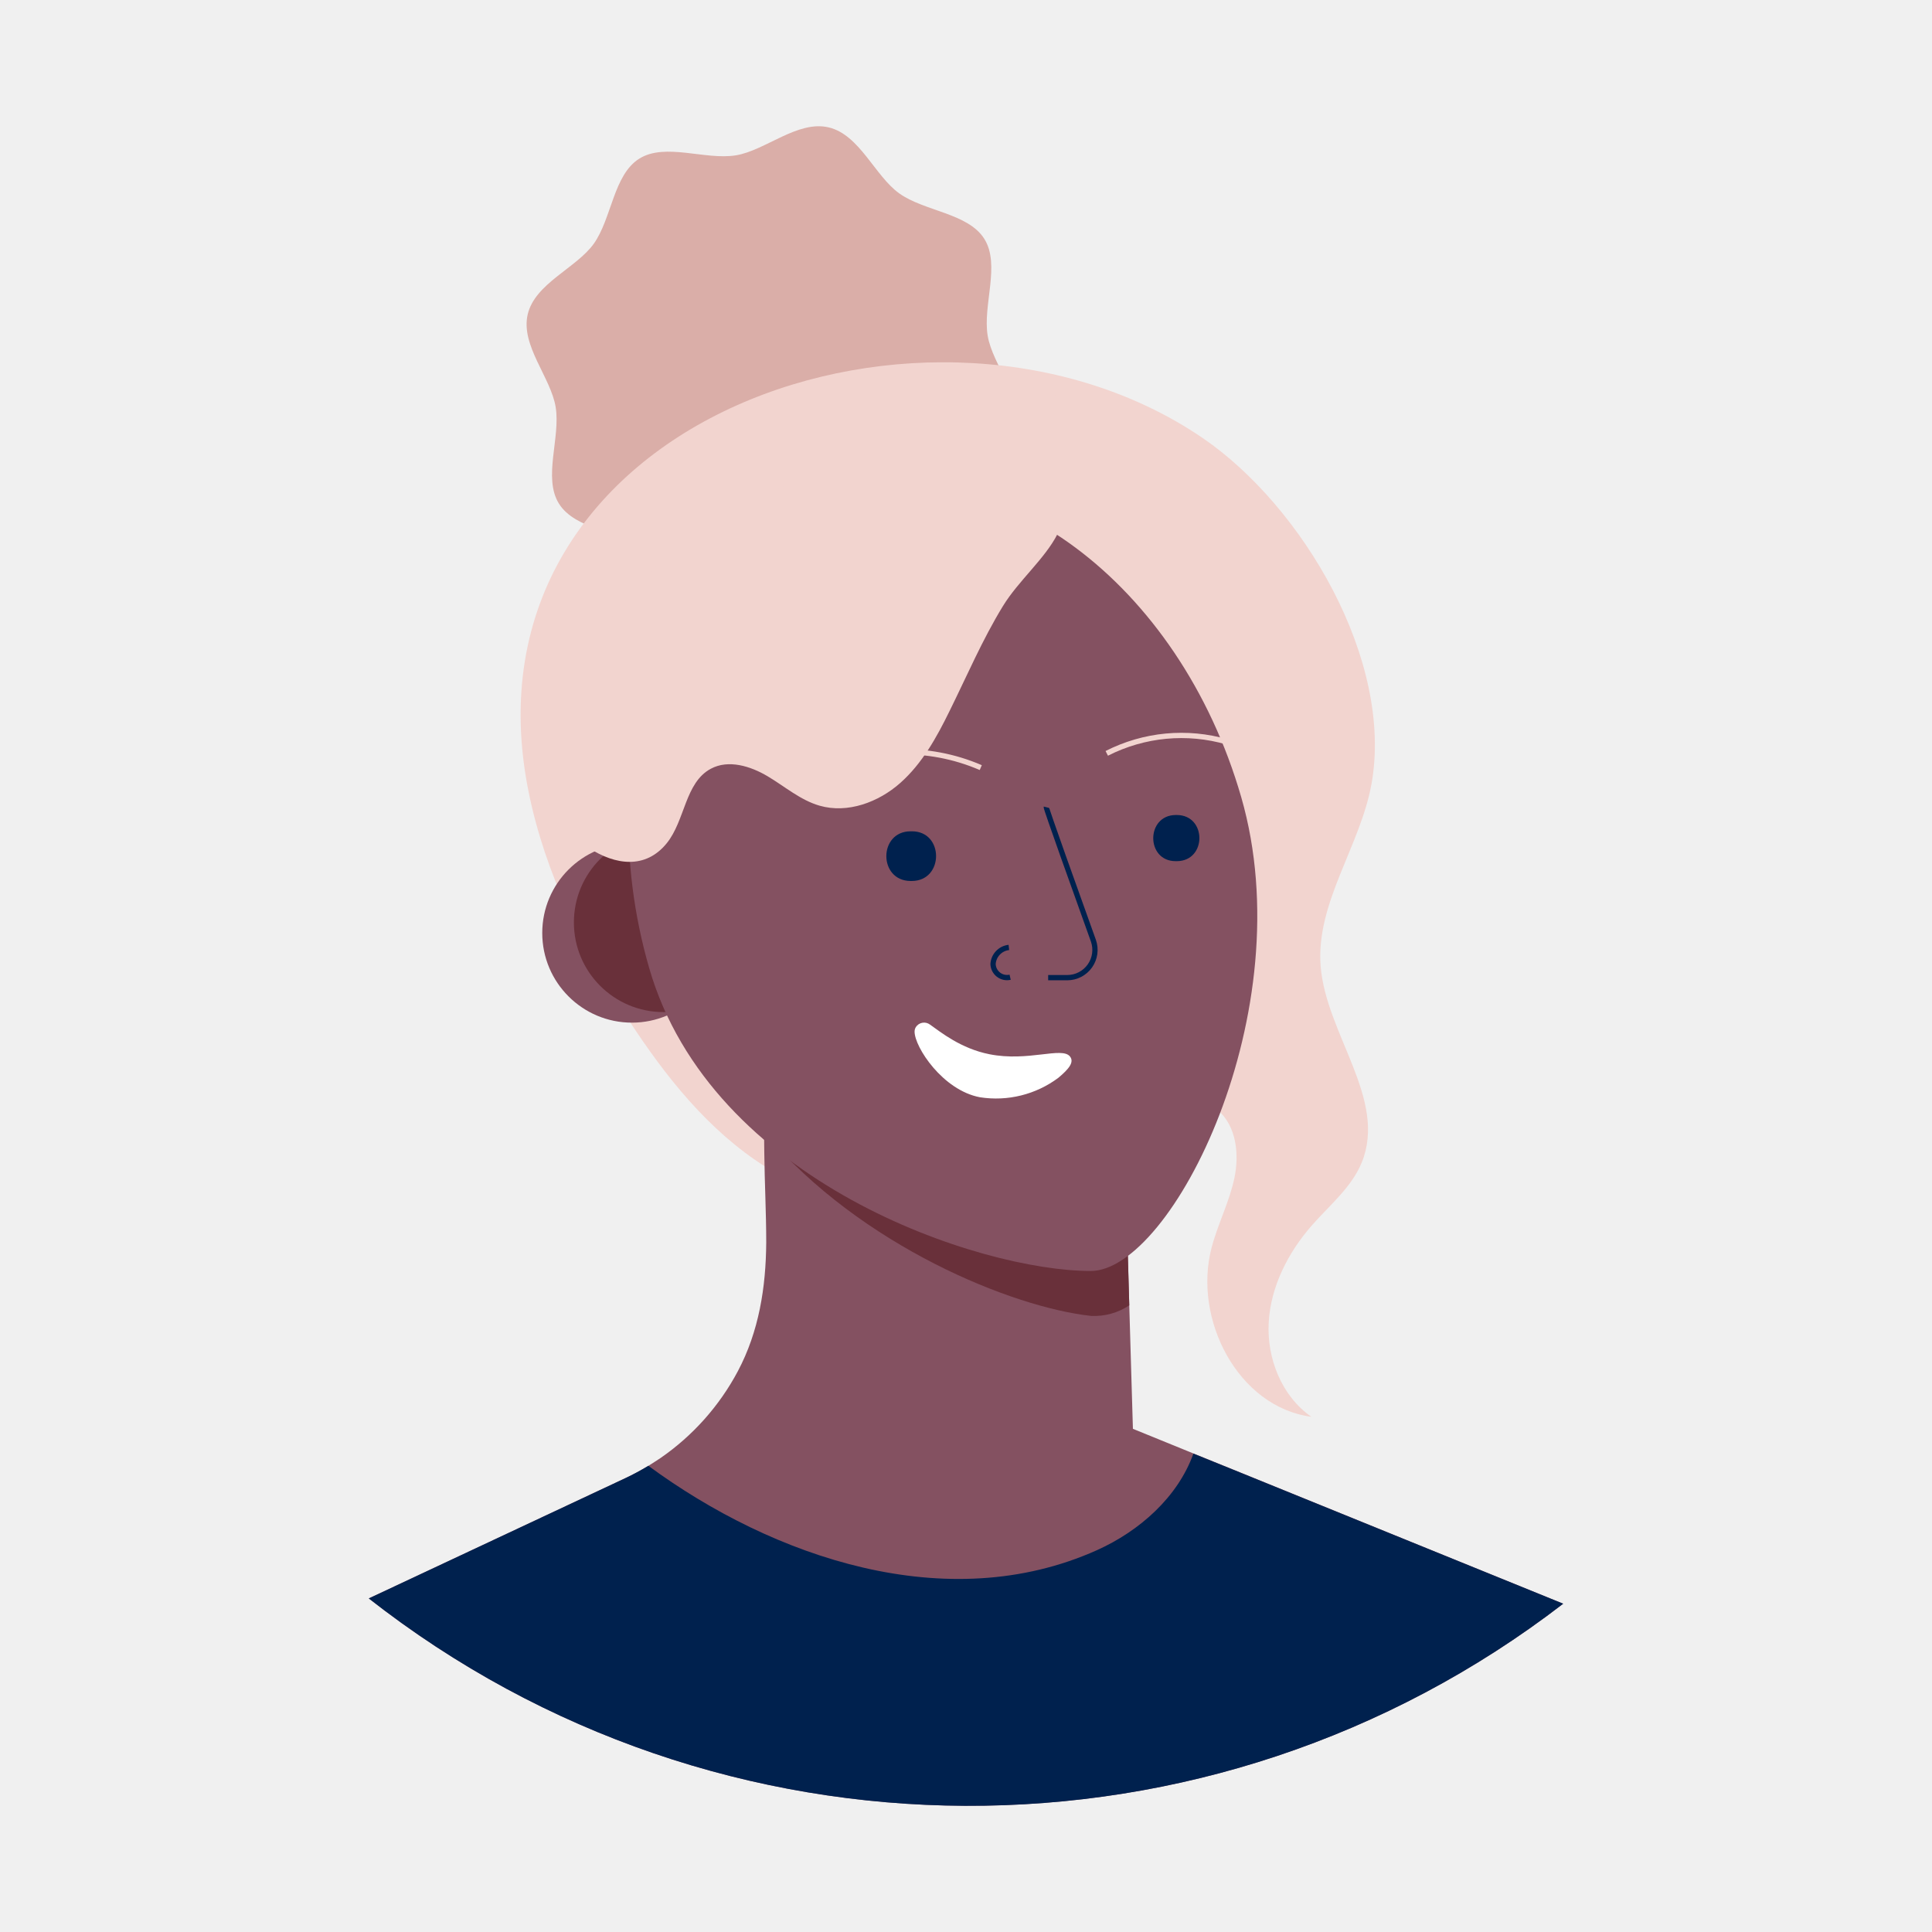
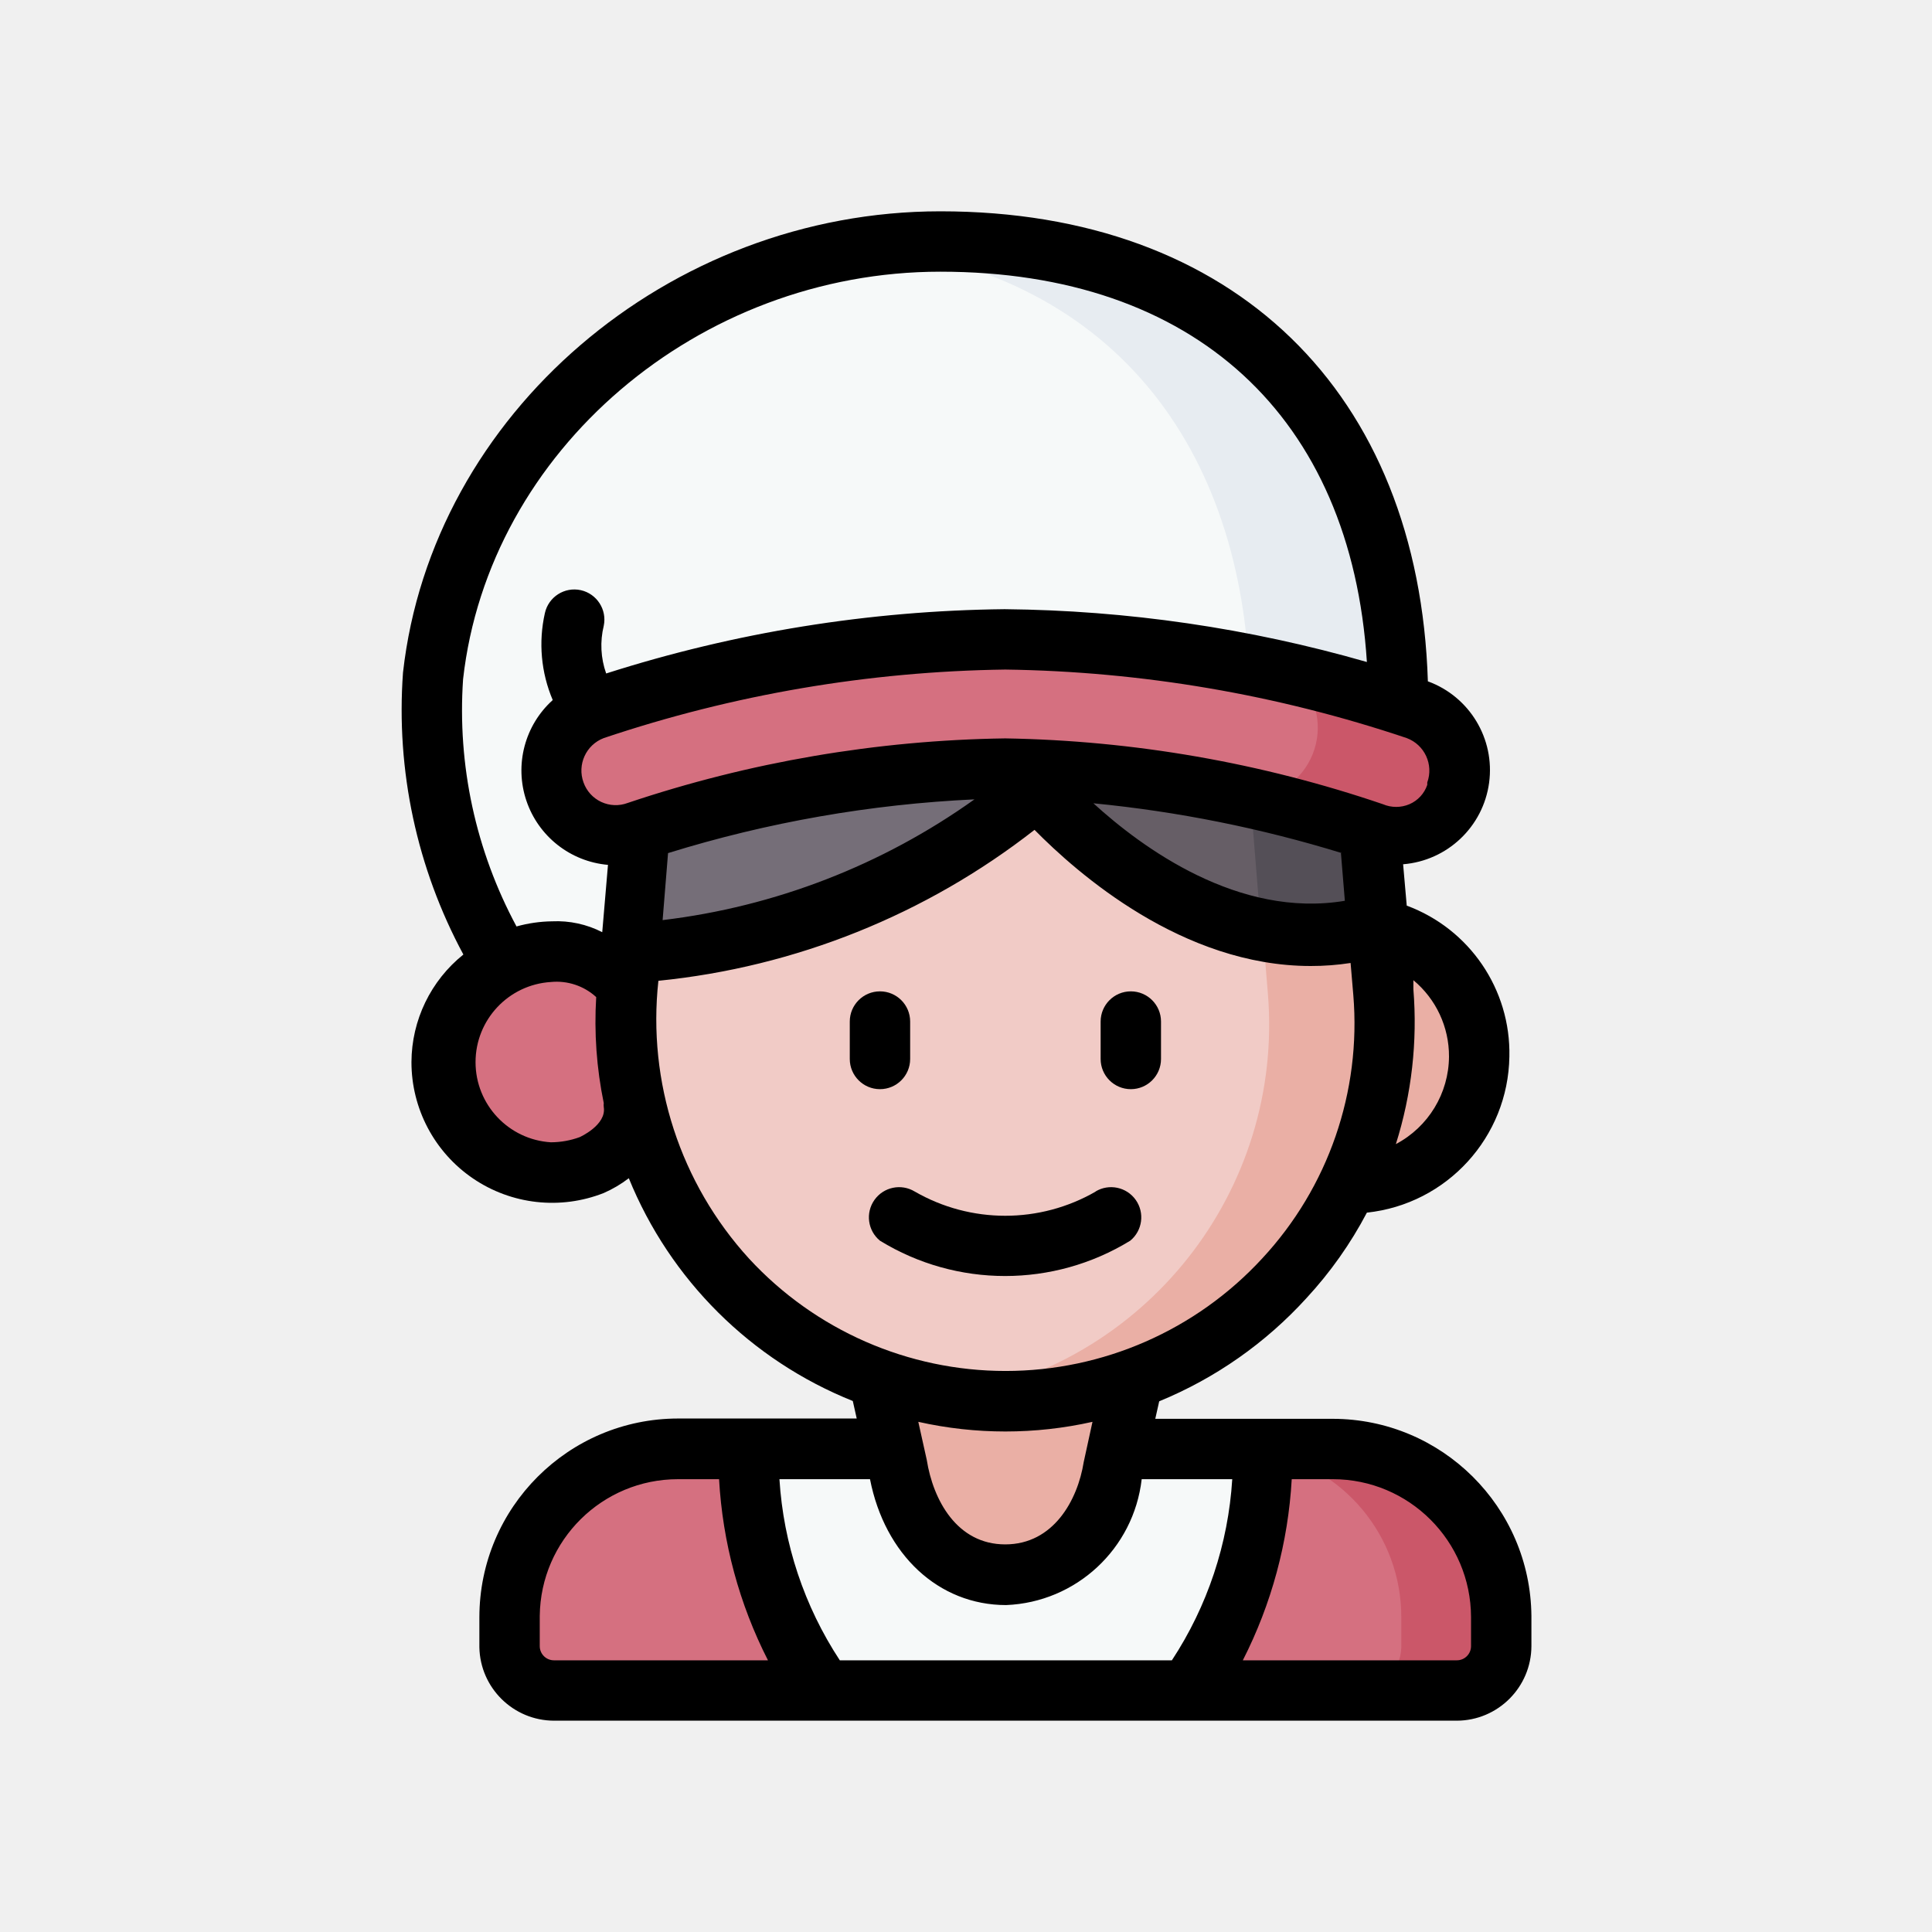
- <svg xmlns="http://www.w3.org/2000/svg" width="800px" height="800px" viewBox="0 0 366.34 366.34" id="Layer_1" data-name="Layer 1">
+ <svg xmlns="http://www.w3.org/2000/svg" width="800px" height="800px" viewBox="0 0 64 64">
  <defs>
-     <style>.cls-1{fill:#daaea8;}.cls-2{fill:#f2d4cf;}.cls-3{fill:#845161;}.cls-4{fill:#69303a;}.cls-5{fill:#00214e;}.cls-6,.cls-7{fill:none;stroke-miterlimit:10;}.cls-6{stroke:#00214e;}.cls-7{stroke:#f2d4cf;}.cls-8{fill:#ffffff;}</style>
+     <style>.cls-1{fill:#f6e266;}.cls-2{fill:#d57080;}.cls-3{fill:#f6f9f9;}.cls-4{fill:#eaafa5;}.cls-5{fill:#f1cbc6;}.cls-6{fill:#665e66;}.cls-7{fill:#544f57;}.cls-8{fill:#756e78;}.cls-9{fill:#e7ecf1;}.cls-10{fill:#cb5769;}</style>
  </defs>
-   <path class="cls-1" d="M192.58,81.19c-1.37,5.88-9.21,8.78-12.52,13.39-3.43,4.79-3.73,13.1-8.66,16.16s-12.51-.34-18.32.62c-5.6.93-11.67,6.68-17.54,5.31s-8.78-9.21-13.4-12.52c-4.78-3.43-13.1-3.74-16.16-8.66s.34-12.51-.62-18.32c-.92-5.61-6.67-11.67-5.3-17.55s9.21-8.78,12.52-13.39c3.43-4.79,3.73-13.1,8.66-16.16s12.51.34,18.32-.62c5.6-.93,11.67-6.67,17.55-5.3s8.77,9.2,13.39,12.51c4.78,3.43,13.1,3.74,16.16,8.66s-.34,12.52.62,18.33C188.21,69.25,194,75.32,192.58,81.19Z" />
-   <path class="cls-2" d="M210.4,216c-2.52,3-4.7,6.28-7.27,9.23-13.62,15.66-43.29,5.37-58-4-10.83-6.85-19-17.18-26-27.94-8.6-13.27-15.79-27.7-18.91-43.2C85.93,79.1,177,48.22,228.07,83.07c19,13,36.17,42.16,32,65.53-2.13,11.86-10.56,22.53-9.66,34.54,1,12.94,12.69,25.27,7.8,37.29-1.92,4.7-6.06,8.06-9.41,11.87-4.53,5.15-7.84,11.59-8.23,18.43s2.45,14,8.09,17.92c-13.93-1.86-22.51-18.54-18.91-32.12,1.18-4.46,3.36-8.62,4.31-13.14s.39-9.77-3.06-12.83c-4.43-3.93-11.65-2.44-16.3,1.22A30.41,30.41,0,0,0,210.4,216Z" />
-   <path class="cls-3" d="M296.41,304.09a184.58,184.58,0,0,1-226.48-1l48.66-22.81a47.6,47.6,0,0,0,4.35-2.33c.38-.23.75-.46,1.12-.71s.79-.5,1.18-.77A46.57,46.57,0,0,0,139.91,260c4-7.54,5.32-15.88,5.38-24.38,0-5.73-.31-11.44-.37-17.18q-.06-4.75-.1-9.51l.19.1,1.79.93,5.2,2.68,30.29,5.15,31.12,5.31.72,24.45.22,7.51.47,15.87,11.47,4.67,9,3.65Z" />
-   <path class="cls-4" d="M214.13,247.52a12,12,0,0,1-7.23,2c-14.79-1.59-43.64-13.18-61.8-34.63q0-1.58-.06-3.15l0-2.79,1.79.93,5.2,2.68,30.29,5.15,31.12,5.31Z" />
-   <path class="cls-5" d="M296.41,304.09a184.56,184.56,0,0,1-226.48-1l48.66-22.81a47.68,47.68,0,0,0,4.35-2.34c23.68,17.41,56.64,28.75,85.06,16,8.06-3.62,15.33-10.05,18.29-18.31l9,3.64Z" />
-   <circle class="cls-3" cx="119.82" cy="176.91" r="17" />
-   <circle class="cls-4" cx="125.82" cy="174.91" r="17" />
-   <path class="cls-3" d="M235.36,151.16C247.1,191.85,222.15,241,206.82,241c-21,0-72-16.77-83.73-57.46S127,102.65,158,93.7,223.61,110.48,235.36,151.16Z" />
-   <path class="cls-2" d="M200.54,101.22c-2.4,4.74-7.4,8.86-10.37,13.71-3.89,6.35-6.83,13.25-10.13,19.92-2.45,5-5.19,9.94-9.33,13.61s-10,5.84-15.31,4.31c-3.64-1.05-6.6-3.65-9.85-5.58s-7.43-3.22-10.77-1.42c-4.92,2.64-4.85,9.81-8.37,14.14-8.08,9.93-22.89-3.45-24.67-12.12-2.61-12.67,7.79-23.26,15.35-32,6.3-7.3,14.83-18.44,24.73-20.87.17,0,58-23,58-23,.52,7.73,3.64,19.16,1.77,26.56A13,13,0,0,1,200.54,101.22Z" />
-   <path class="cls-6" d="M198.4,153.06c-.06.24,5.54,15.88,8.93,25.32a5.26,5.26,0,0,1-4.94,7h-3.64" />
-   <path class="cls-7" d="M209.86,142.85a31.18,31.18,0,0,1,22.85-2.16" />
-   <path class="cls-7" d="M154.75,146.55a36.7,36.7,0,0,1,31.22-1" />
-   <path class="cls-5" d="M172.92,157.63c6.1,0,6.1,9.37,0,9.42h-.28c-6.1-.05-6.1-9.38,0-9.42h.28Z" />
-   <path class="cls-5" d="M223.18,154.54c5.66.05,5.66,8.7,0,8.75h-.26c-5.66,0-5.66-8.7,0-8.75h.26Z" />
-   <path class="cls-6" d="M191.3,179.65a3.37,3.37,0,0,0-3,3.15,2.65,2.65,0,0,0,3.24,2.5" />
-   <path class="cls-8" d="M173.65,194.77a1.86,1.86,0,0,1,2.68-.5c2.07,1.46,5.88,4.56,11.28,5.63,7.36,1.47,13.74-1.48,15.27.42.86,1.07-.19,2.37-2.2,4.05a19.75,19.75,0,0,1-14.86,3.69c-7.08-1.33-12.4-9.53-12.4-12.44A1.68,1.68,0,0,1,173.65,194.77Z" />
+   <g data-name="Winter Avatar" id="Winter_Avatar-50">
+     <path class="cls-1" d="M27.28,56c-2.66-3.31-2.49-8-2.49-8h17s.17,4.7-2.49,8Z" id="path44002-2" />
+     <path class="cls-2" d="M24.79,48H22.45a5.56,5.56,0,0,0-5.57,5.58v1A1.47,1.47,0,0,0,18.35,56h8.93Zm14.54,8h8.93a1.47,1.47,0,0,0,1.47-1.47v-1A5.57,5.57,0,0,0,44.15,48H41.82Z" id="rect17652-5" />
+     <path class="cls-3" d="M27.28,56c-2.66-3.31-2.49-8-2.49-8h17s.17,4.7-2.49,8Z" id="path167436" />
+     <path class="cls-4" d="M29.11,45.79l.63,2.83c.3,2,1.59,3.56,3.56,3.56s3.27-1.61,3.57-3.56l.63-2.83-4.88-5.36Z" id="path22987-26" />
+     <path class="cls-2" d="M16.63,31.92a3.65,3.65,0,0,0,3,6.67,3.9,3.9,0,0,0,1.66-1.37l1.9-9.76H20.77l-1.93,2.91L17,30.29Z" id="path31139-8" />
+     <path class="cls-4" d="M44.68,39.23a4.29,4.29,0,0,0,.89-8.49h-14a4.29,4.29,0,0,0,.89,8.49Z" id="path114197" />
+     <path class="cls-5" d="M20.89,31.59l-.11,1.23A12.62,12.62,0,0,0,33.3,46.42,12.48,12.48,0,0,0,45.74,32.91l-.17-2.18-7.35-9.92-14.48,4.8Z" id="path99362" />
+     <path class="cls-4" d="M41,24.5a12.21,12.21,0,0,1,.53,2.65l.29,3.58L42,32.91A12.47,12.47,0,0,1,31.41,46.27a11.85,11.85,0,0,0,1.89.15A12.48,12.48,0,0,0,45.74,32.91l-.17-2.18Z" id="path101009" />
+     <path class="cls-6" d="M34.38,26.28s5.2,6.22,11.19,4.45l-.3-3.58a11.84,11.84,0,0,0-4.86-8.63l-5.83,1.11Z" id="path113433" />
+     <path class="cls-7" d="M33.3,16.23a13.14,13.14,0,0,0-1.89.14,12,12,0,0,1,5.2,2.15,11.82,11.82,0,0,1,4.87,8.63l.29,3.58,0,.16a7.88,7.88,0,0,0,3.78-.16l-.3-3.58A11.93,11.93,0,0,0,33.3,16.23Z" id="path101011" />
+     <path class="cls-8" d="M33.3,16.23a11.93,11.93,0,0,0-12,10.92l-.45,4.44A23.57,23.57,0,0,0,40.41,18.52,12,12,0,0,0,33.3,16.23Z" id="path22989-64" />
+     <path class="cls-6" d="M33.3,16.23a11.85,11.85,0,0,0-1.89.15,12,12,0,0,1,5.21,2.14,11.76,11.76,0,0,1,2.47,2.41,16.72,16.72,0,0,0,1.33-2.41A12.1,12.1,0,0,0,33.3,16.23Z" id="path101013" />
+     <path class="cls-3" d="M31.15,8c-8.33,0-15.88,6.11-16.81,14.39a16.56,16.56,0,0,0,2.27,9.49,3.88,3.88,0,0,1,1.67-.41,3.76,3.76,0,0,1,2.53,1l.08-.89.44-4.31v-.12h0c.51-6.17,17.2-4.74,17.2-4.74l1,1.12,4.83-.18,2,0C46.33,15,41.76,8,31.15,8Z" id="path32062-4" />
+     <path class="cls-9" d="M46.33,23.3C46.33,15,41.76,8,31.15,8a16.1,16.1,0,0,0-2.31.16C37.58,9.23,41.4,15.7,41.4,23.3Z" id="path168645" />
+     <path class="cls-2" d="M33.3,21.18a44.07,44.07,0,0,0-13.63,2.33,2.14,2.14,0,0,0,1.47,4A40.37,40.37,0,0,1,33.3,25.46a40.39,40.39,0,0,1,12.17,2.08,2.14,2.14,0,0,0,1.47-4A44.1,44.1,0,0,0,33.3,21.18Z" id="path31499-9" />
+     <path class="cls-10" d="M42.86,22.34a2.36,2.36,0,0,1-1.3,4.11,37.77,37.77,0,0,1,3.91,1.09,2.15,2.15,0,0,0,1.48-4A39.91,39.91,0,0,0,42.86,22.34Z" id="path169199" />
+     <path class="cls-10" d="M41.82,48l0,.09a5.56,5.56,0,0,1,4.6,5.49v1A1.47,1.47,0,0,1,44.92,56h3.34a1.47,1.47,0,0,0,1.47-1.47v-1A5.57,5.57,0,0,0,44.15,48Z" id="path169664" />
+     <path d="M30.15,35.08V33.84a1,1,0,0,0-2,0v1.24a1,1,0,0,0,2,0Z" />
+     <path d="M37.46,32.84a1,1,0,0,0-1,1v1.24a1,1,0,0,0,2,0V33.84A1,1,0,0,0,37.46,32.84Z" />
+     <path d="M36.3,39.47a6,6,0,0,1-6,0,1,1,0,0,0-1.15,1.63,7.93,7.93,0,0,0,8.29,0,1,1,0,0,0-1.15-1.63Z" />
+     <path d="M13.63,35.18A4.66,4.66,0,0,0,20,39.52a4,4,0,0,0,.83-.49,13.38,13.38,0,0,0,7.42,7.38l.13.58H22.46a6.59,6.59,0,0,0-6.58,6.58v1A2.48,2.48,0,0,0,18.35,57H48.26a2.48,2.48,0,0,0,2.47-2.47v-1A6.59,6.59,0,0,0,44.15,47H38.27l.13-.58A13.55,13.55,0,0,0,43.28,43a13.21,13.21,0,0,0,2-2.83A5.28,5.28,0,0,0,50,35a5.21,5.21,0,0,0-3.4-5l-.12-1.37a3.13,3.13,0,0,0,.82-6.06C47,13,40.89,7,31.15,7c-9,0-16.84,6.71-17.8,15.28a17.07,17.07,0,0,0,2,9.34A4.59,4.59,0,0,0,13.63,35.18ZM20,36.67c.1.6-.8,1-.8,1a2.8,2.8,0,0,1-.95.17,2.66,2.66,0,0,1,0-5.31,1.94,1.94,0,0,1,1.5.5A13.36,13.36,0,0,0,20,36.54.56.56,0,0,0,20,36.67Zm24.42-8.41.13,1.58c-3.52.59-6.72-1.76-8.33-3.23A41.74,41.74,0,0,1,44.45,28.26Zm-22.29,0a40.66,40.66,0,0,1,10.15-1.78,22.35,22.35,0,0,1-10.33,4ZM37.82,49h3a12.31,12.31,0,0,1-2,6h-11a12.31,12.31,0,0,1-2-6h3c.49,2.5,2.27,4.17,4.51,4.17A4.71,4.71,0,0,0,37.82,49ZM17.88,54.53v-1A4.58,4.58,0,0,1,22.46,49h1.36a15.06,15.06,0,0,0,1.62,6H18.35A.47.47,0,0,1,17.88,54.53Zm30.85-1v1a.47.47,0,0,1-.47.47H41.17a15.06,15.06,0,0,0,1.62-6h1.36A4.58,4.58,0,0,1,48.73,53.57ZM35.9,48.43c-.2,1.26-1,2.73-2.6,2.73s-2.39-1.47-2.6-2.8l-.28-1.26a13.17,13.17,0,0,0,5.77,0Zm5.91-6.74a11.56,11.56,0,0,1-17,0,11.76,11.76,0,0,1-3-9.2,24.15,24.15,0,0,0,12.46-5C35.69,28.93,39.17,32,43.42,32a8.56,8.56,0,0,0,1.32-.1l.09,1.06A11.43,11.43,0,0,1,41.81,41.69ZM48,35a3.3,3.3,0,0,1-1.76,2.9,13.44,13.44,0,0,0,.58-5.13l0-.3A3.27,3.27,0,0,1,48,35Zm-.72-9a1.07,1.07,0,0,1-.59.64,1.12,1.12,0,0,1-.88,0A40.92,40.92,0,0,0,33.3,24.46,41.08,41.08,0,0,0,20.79,26.6a1.13,1.13,0,0,1-1.46-.68A1.15,1.15,0,0,1,20,24.45,43.59,43.59,0,0,1,33.3,22.18a43.61,43.61,0,0,1,13.3,2.27A1.15,1.15,0,0,1,47.28,25.92ZM15.34,22.5C16.19,14.93,23.13,9,31.15,9c8.42,0,13.61,4.81,14.13,12.93a44.94,44.94,0,0,0-12-1.75,44.91,44.91,0,0,0-13.2,2.13A2.76,2.76,0,0,1,20,20.73a1,1,0,0,0-.76-1.18,1,1,0,0,0-1.19.76,4.71,4.71,0,0,0,.26,2.88,3.14,3.14,0,0,0,1.83,5.46l-.19,2.23a3.3,3.3,0,0,0-1.66-.36,4.61,4.61,0,0,0-1.18.17A15.1,15.1,0,0,1,15.34,22.5Z" />
+   </g>
</svg>
